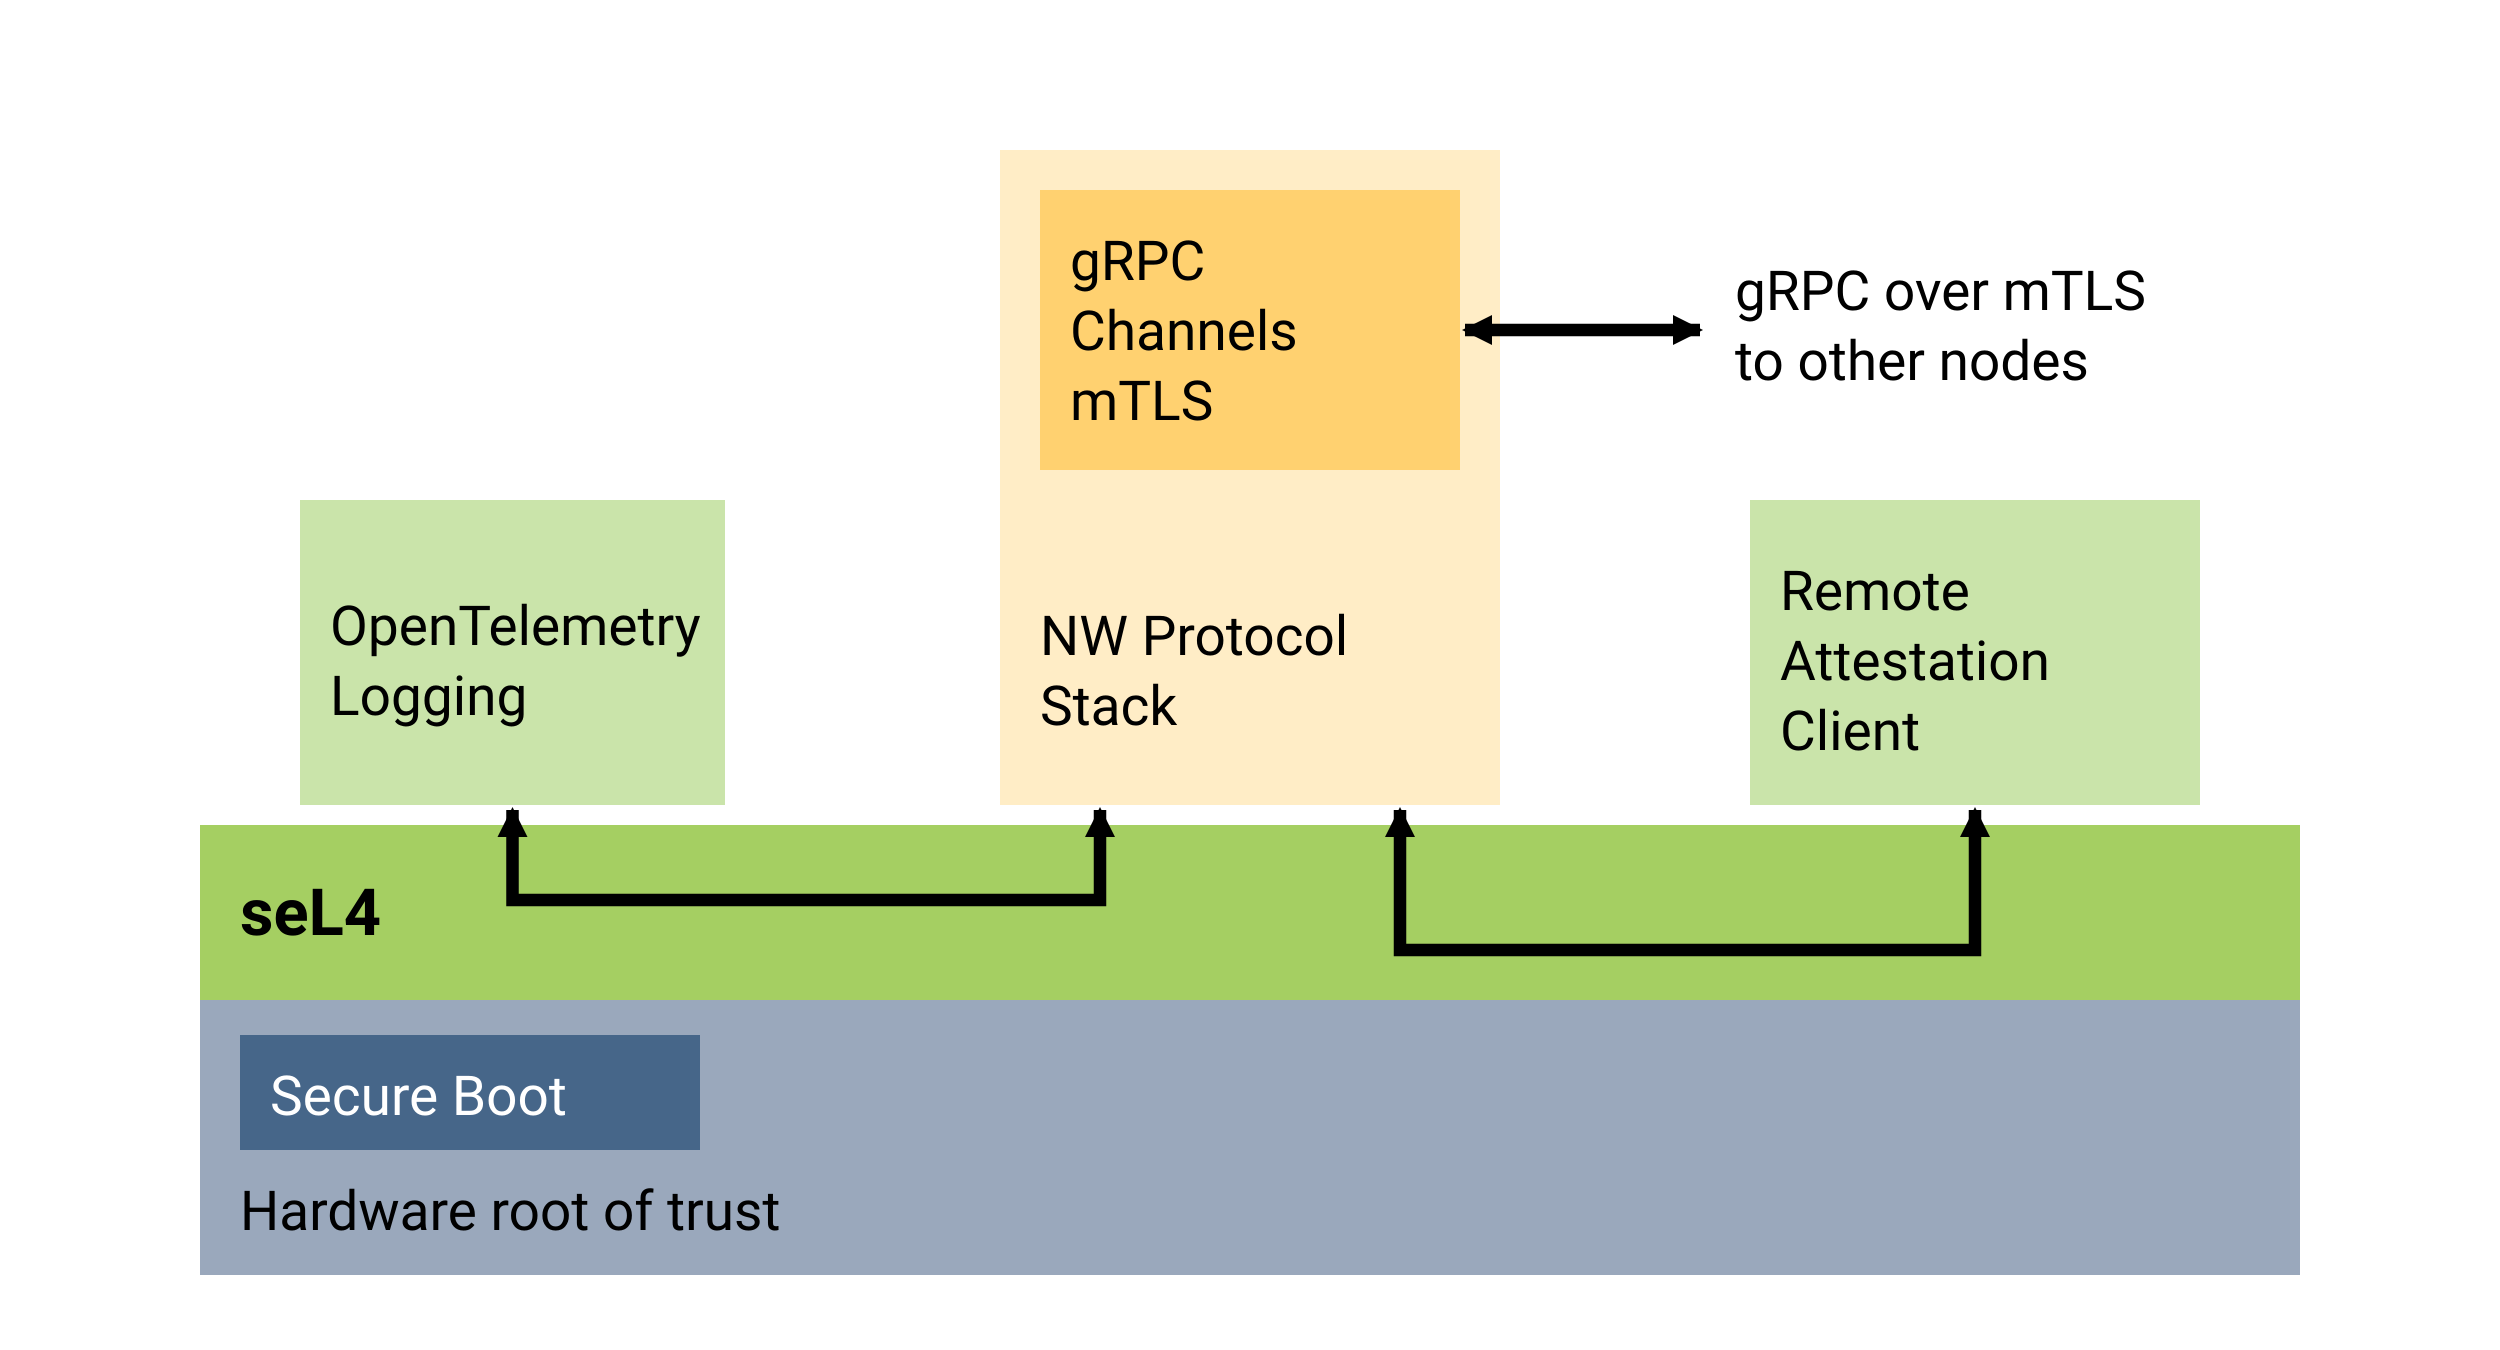
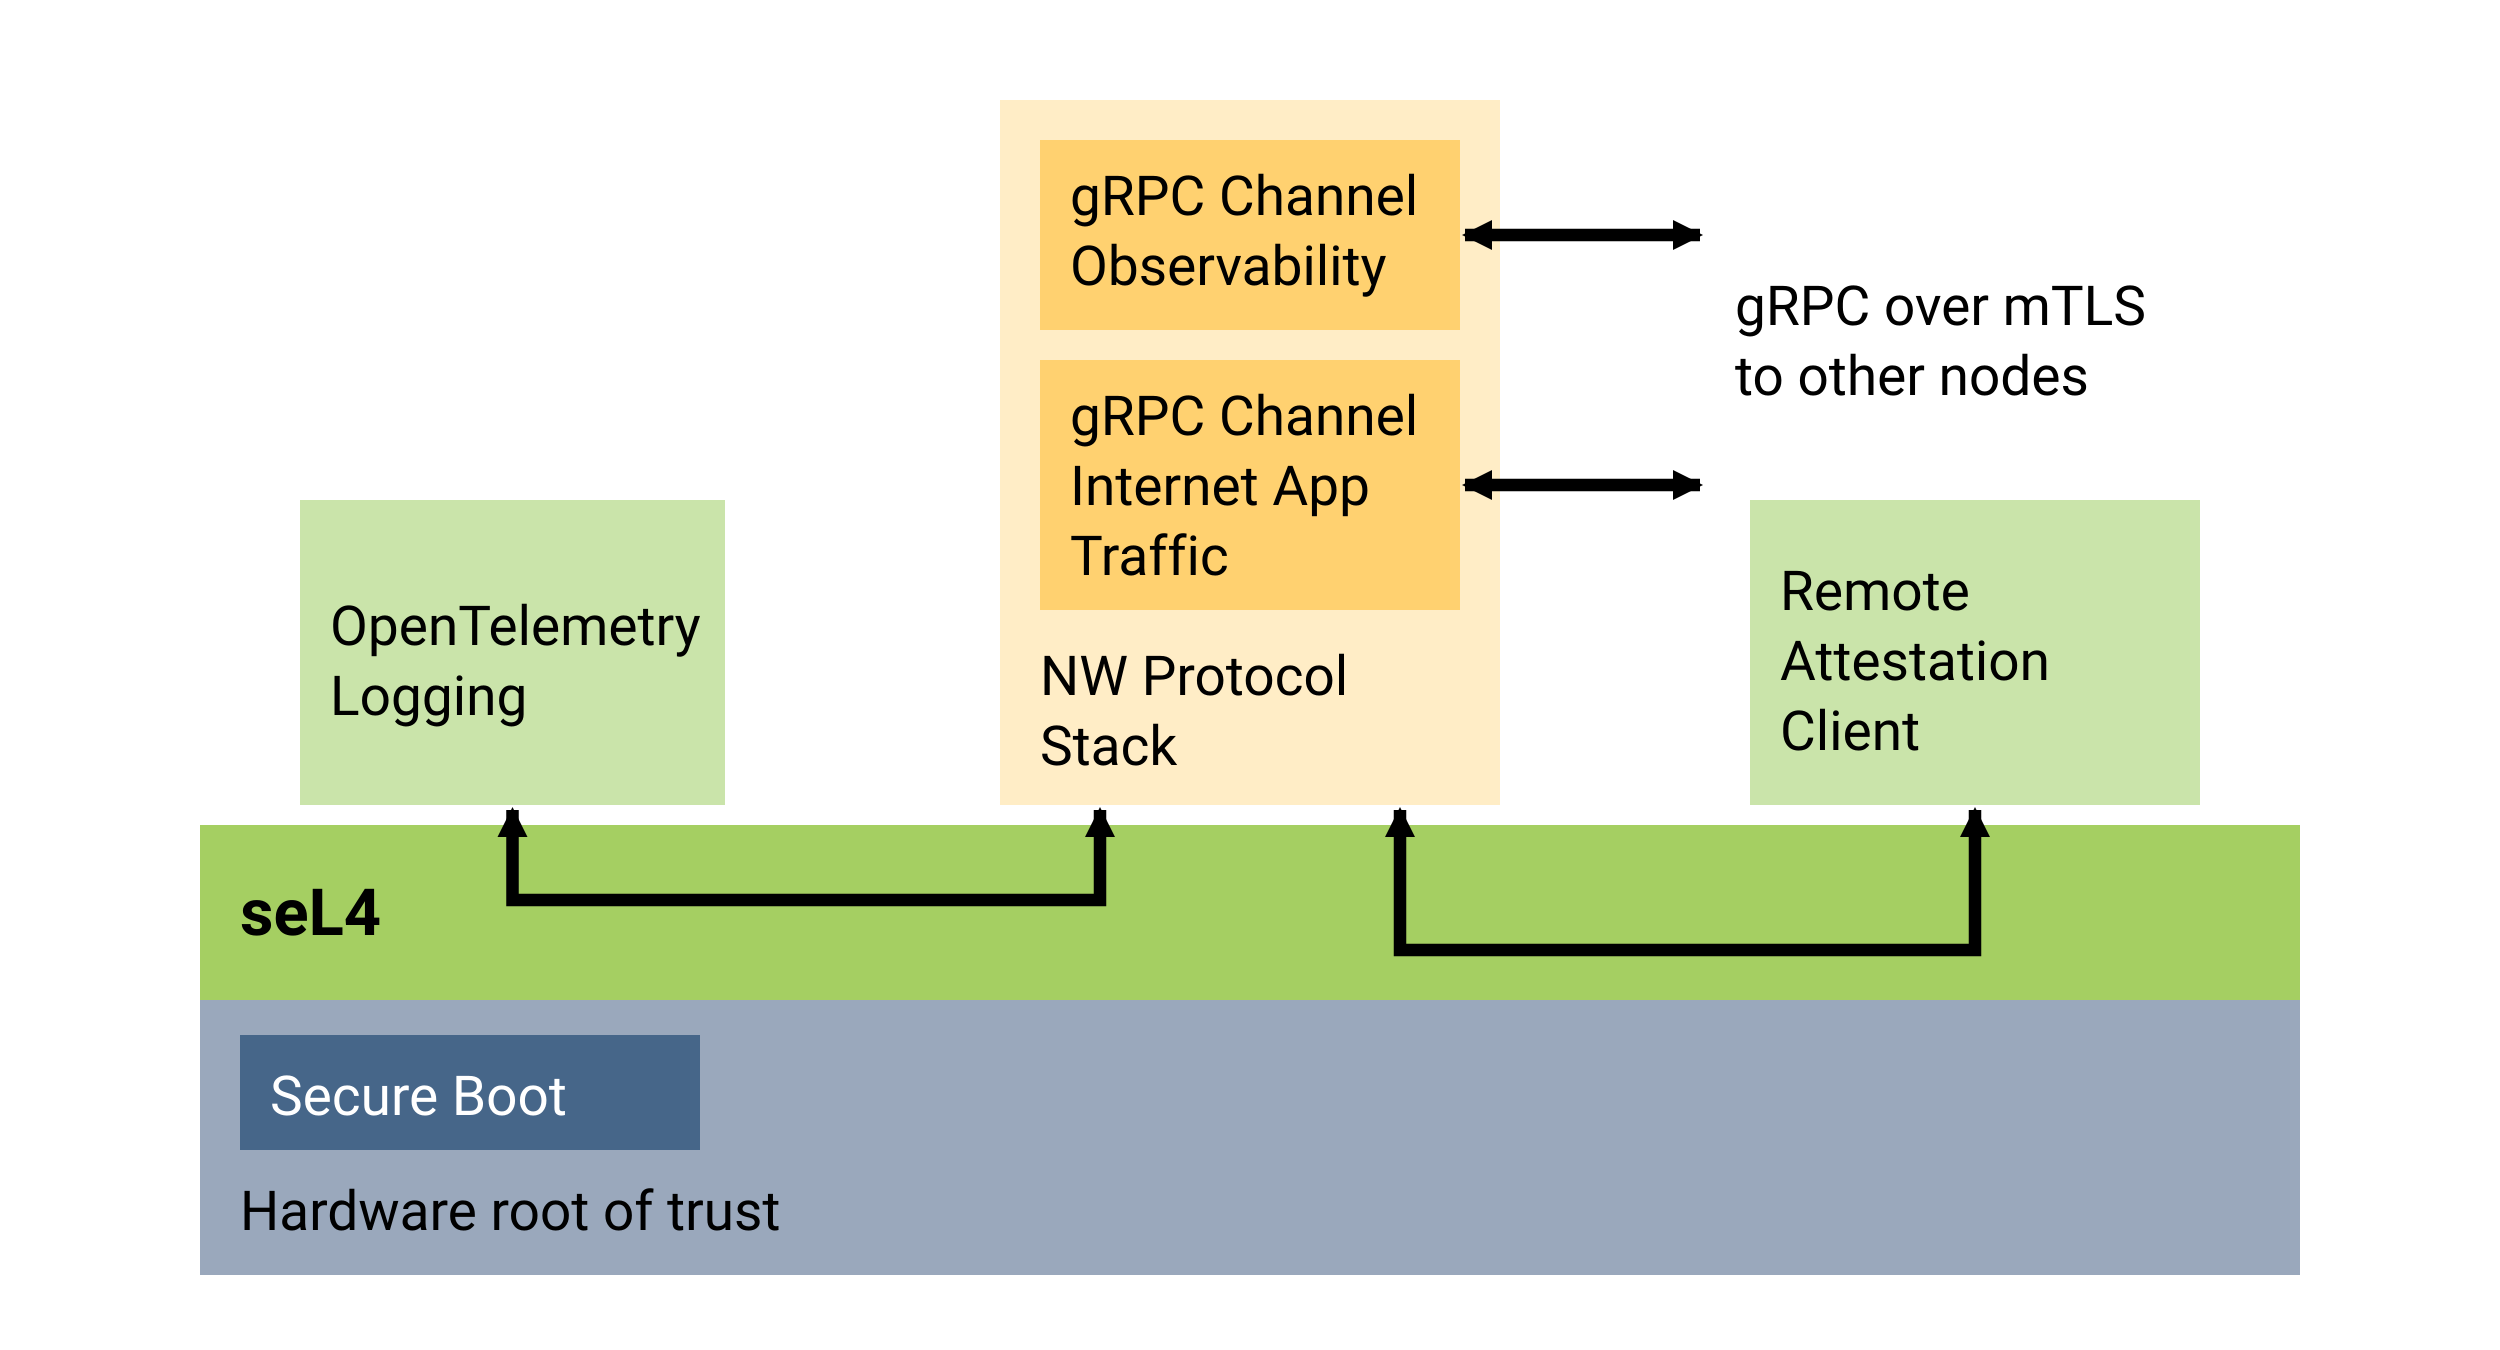
<svg xmlns="http://www.w3.org/2000/svg" width="1000" height="540" viewBox="0 0 1000 540" role="img" aria-labelledby="title description">
  <defs>
    <marker id="head" viewBox="0 0 10 10" refX="9" refY="5" markerWidth="12" markerHeight="12" markerUnits="userSpaceOnUse" orient="auto-start-reverse">
      <path d="M 0 0 L 10 5 L 0 10 Z" fill="#000" />
    </marker>
  </defs>
  <rect x="0" y="0" width="1000" height="540" fill="#fff" />
  <g font-family="Roboto, Helvetica, Arial, Liberation Sans, sans-serif" font-size="22" fill="#000">
    <rect x="80" y="400" width="840" height="110" fill="#9aa8bc" />
    <text x="96" y="492">Hardware root of trust</text>
    <rect x="96" y="414" width="184" height="46" fill="#466689" />
    <text x="108" y="446" fill="#fff">Secure Boot</text>
    <rect x="80" y="330" width="840" height="70" fill="#a5cf62" />
    <text x="96" y="374" font-weight="700" font-size="26">seL4</text>
    <rect x="120" y="200" width="170" height="122" fill="#cae4aa" />
    <text x="132" y="258">OpenTelemetry</text>
    <text x="132" y="286">Logging</text>
-     <rect x="400" y="60" width="200" height="262" fill="#ffedc6" />
-     <rect x="416" y="76" width="168" height="112" fill="#ffd170" />
-     <text x="428" y="112">gRPC</text>
-     <text x="428" y="140">Channels</text>
-     <text x="428" y="168">mTLS</text>
-     <text x="416" y="262">NW Protocol</text>
-     <text x="416" y="290">Stack</text>
+     <rect x="400" y="40" width="200" height="282" fill="#ffedc6" />
+     <rect x="416" y="56" width="168" height="76" fill="#ffd170" />
+     <text x="428" y="86">gRPC Channel</text>
+     <text x="428" y="114">Observability</text>
+     <rect x="416" y="144" width="168" height="100" fill="#ffd170" />
+     <text x="428" y="174">gRPC Channel</text>
+     <text x="428" y="202">Internet App</text>
+     <text x="428" y="230">Traffic</text>
+     <text x="416" y="278">NW Protocol</text>
+     <text x="416" y="306">Stack</text>
    <rect x="700" y="200" width="180" height="122" fill="#cae4aa" />
    <text x="712" y="244">Remote</text>
    <text x="712" y="272">Attestation</text>
    <text x="712" y="300">Client</text>
    <path d="M 205 324 V 360 H 440 V 324" fill="none" stroke="#000" stroke-width="5" marker-start="url(#head)" marker-end="url(#head)" />
    <path d="M 790 324 V 380 H 560 V 324" fill="none" stroke="#000" stroke-width="5" marker-start="url(#head)" marker-end="url(#head)" />
-     <path d="M 586 132 H 680" fill="none" stroke="#000" stroke-width="5" marker-start="url(#head)" marker-end="url(#head)" />
-     <text x="694" y="124">gRPC over mTLS</text>
-     <text x="694" y="152">to other nodes</text>
+     <path d="M 586 94 H 680" fill="none" stroke="#000" stroke-width="5" marker-start="url(#head)" marker-end="url(#head)" />
+     <path d="M 586 194 H 680" fill="none" stroke="#000" stroke-width="5" marker-start="url(#head)" marker-end="url(#head)" />
+     <text x="694" y="130">gRPC over mTLS</text>
+     <text x="694" y="158">to other nodes</text>
  </g>
</svg>
